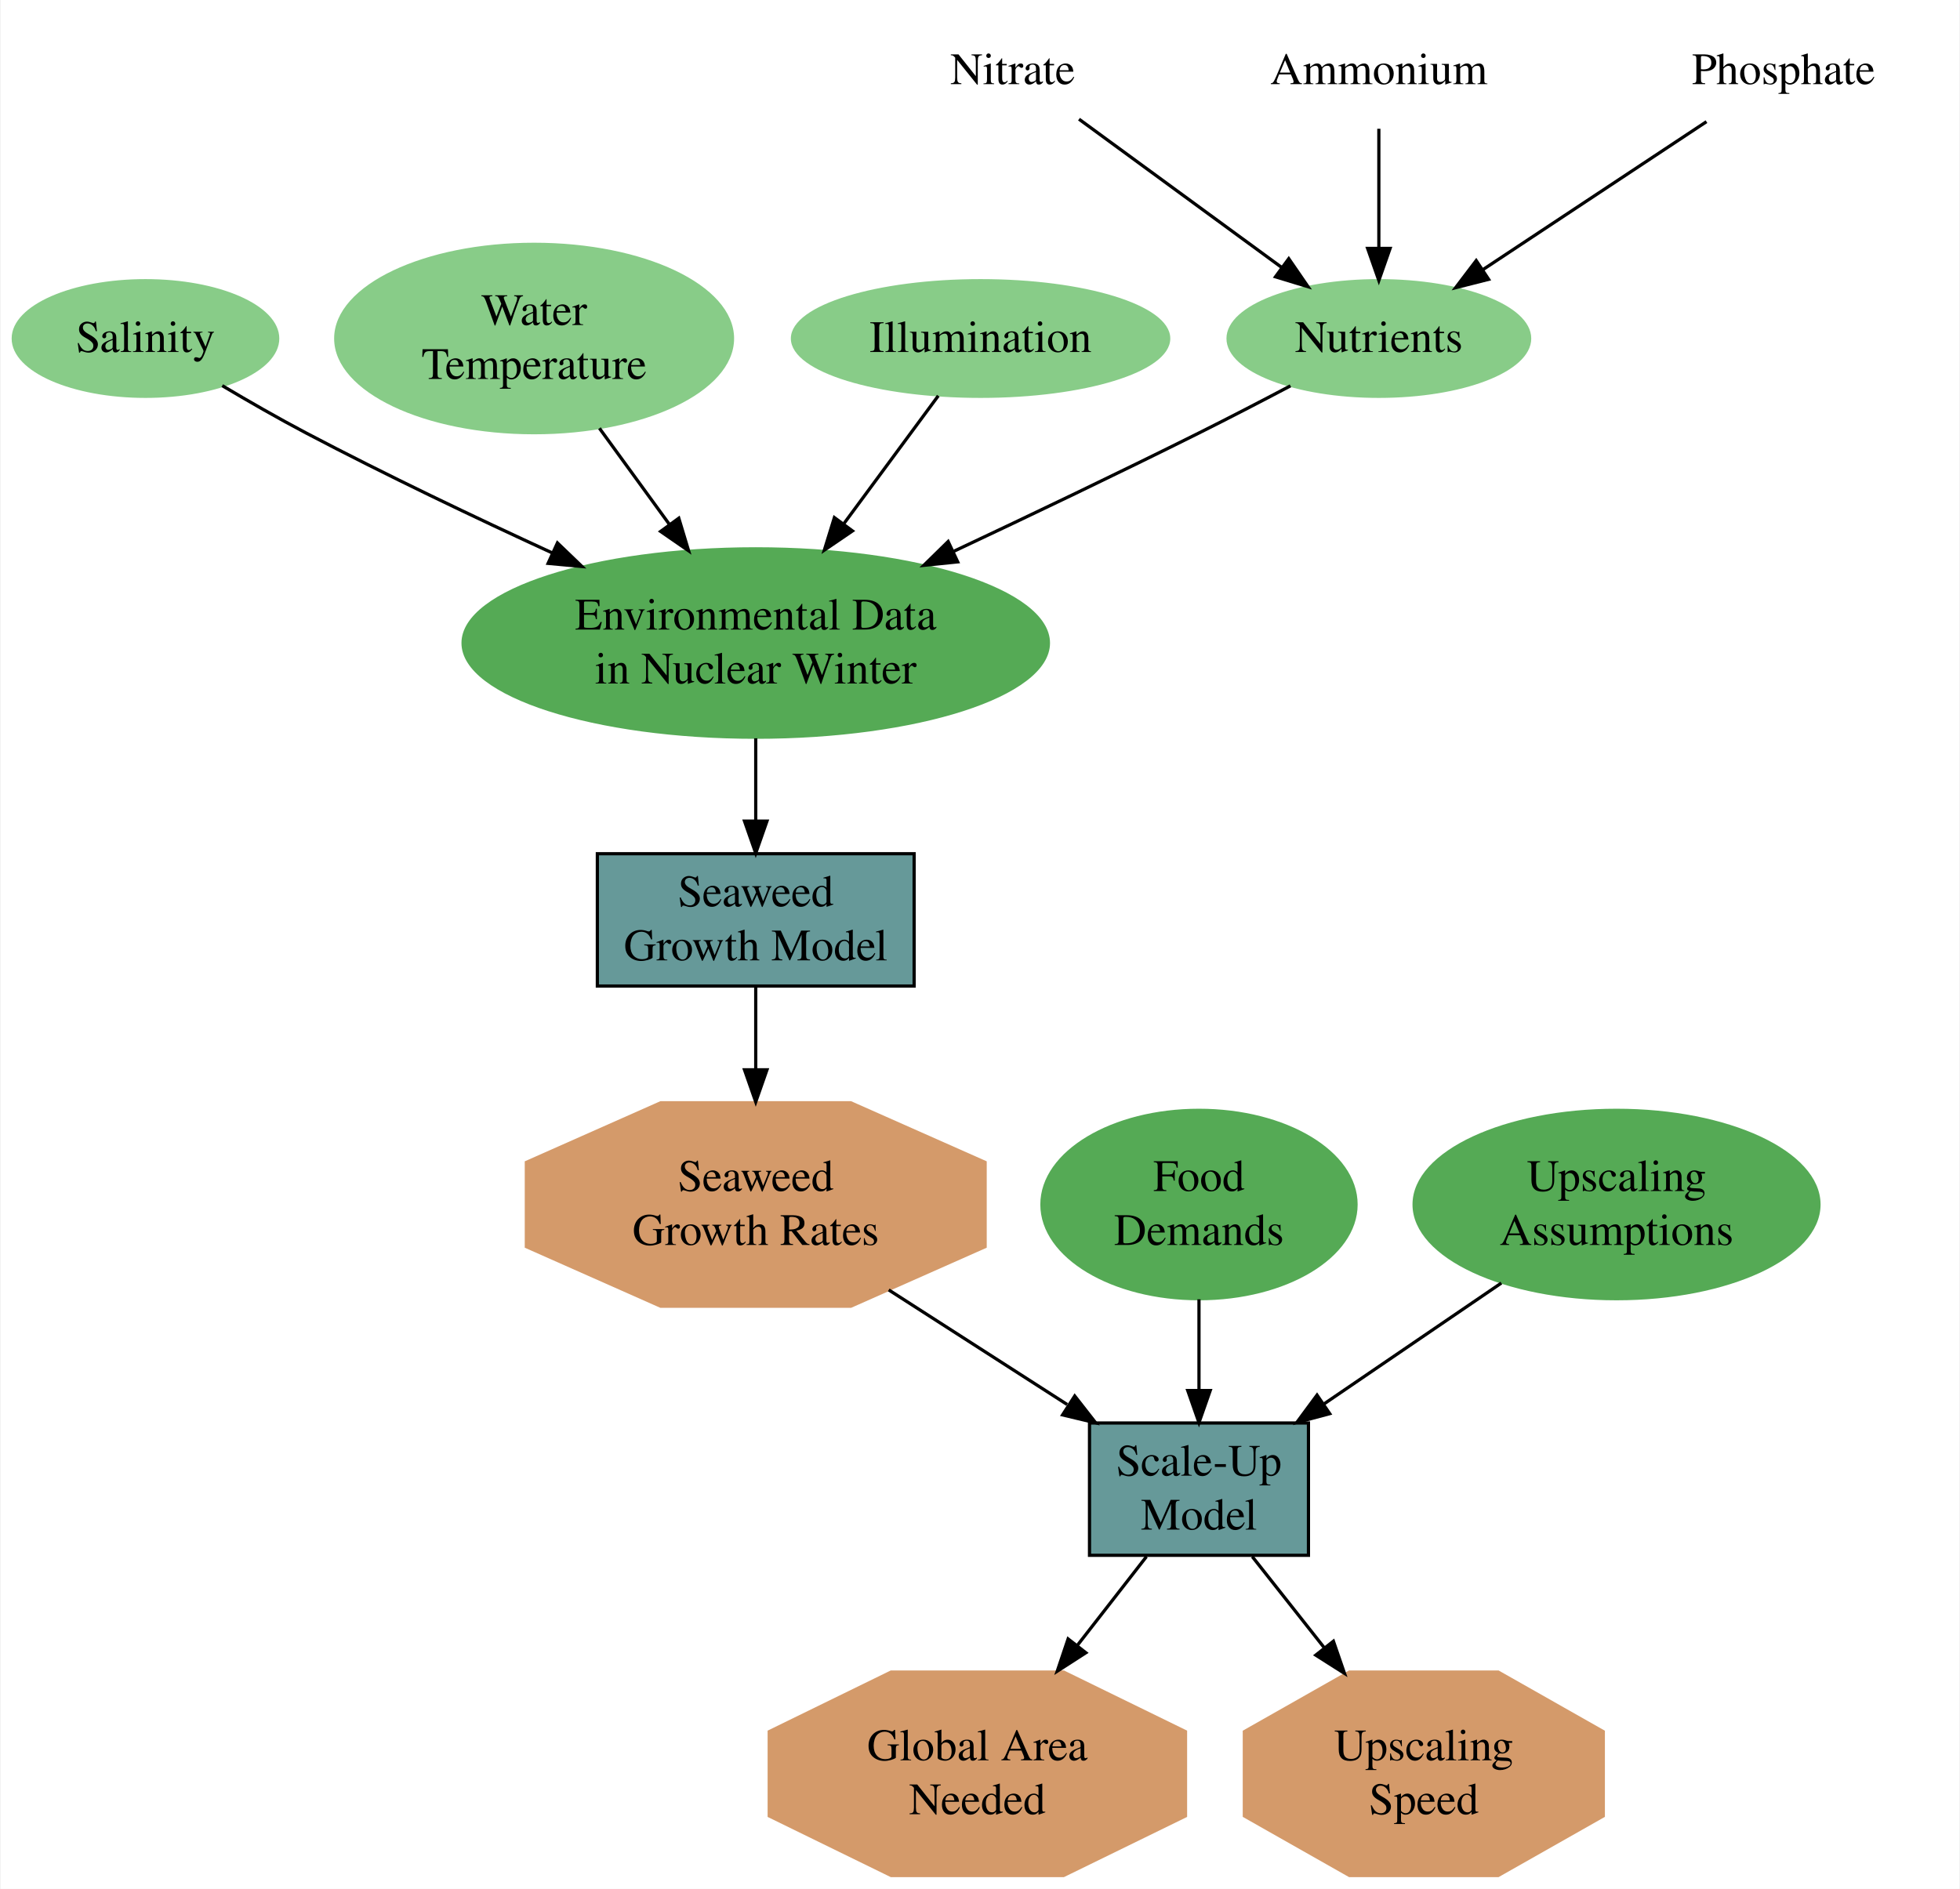
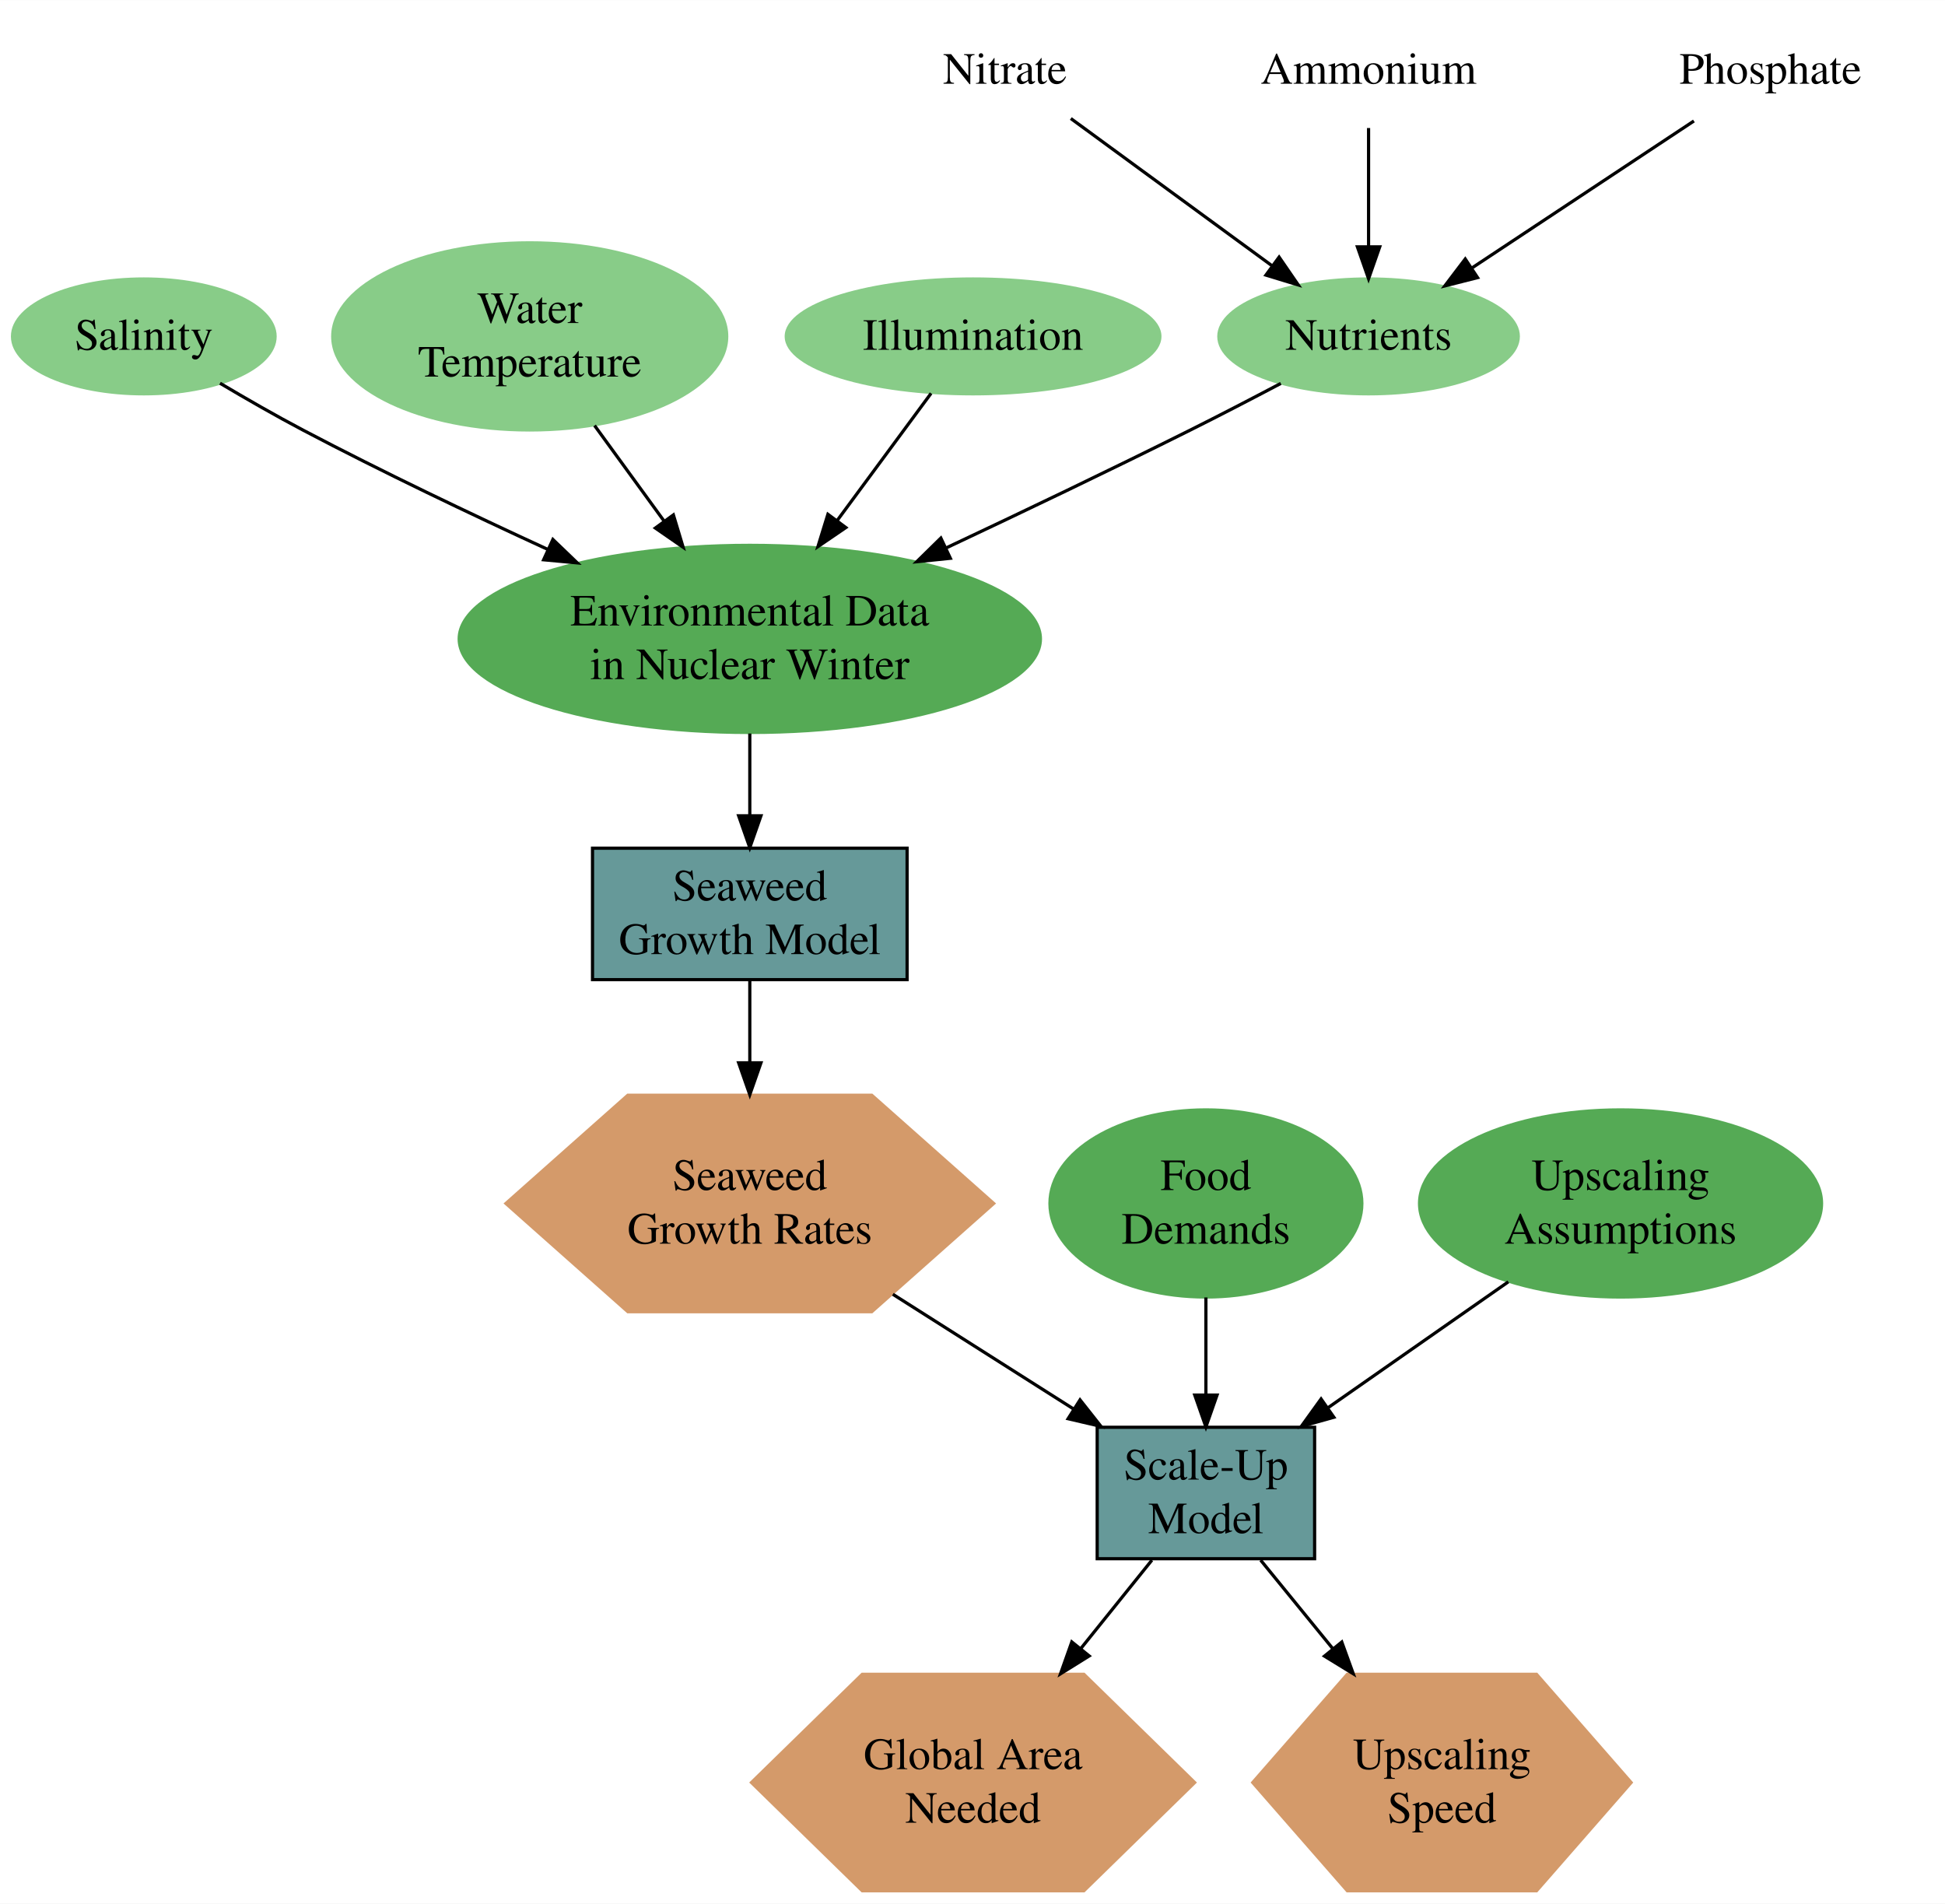
- <svg xmlns="http://www.w3.org/2000/svg" width="610pt" height="588pt" viewBox="0.00 0.00 609.81 588.22">
-   <g id="graph0" class="graph" transform="scale(1 1) rotate(0) translate(4 584.2196)">
-     <polygon fill="#ffffff" stroke="transparent" points="-4,4 -4,-584.22 605.814,-584.22 605.814,4 -4,4" />
+ <svg xmlns="http://www.w3.org/2000/svg" width="610pt" height="597pt" viewBox="0.00 0.00 609.81 596.73">
+   <g id="graph0" class="graph" transform="scale(1 1) rotate(0) translate(4 592.7276)">
+     <polygon fill="#ffffff" stroke="transparent" points="-4,4 -4,-592.728 605.814,-592.728 605.814,4 -4,4" />
    <g id="node1" class="node">
-       <ellipse fill="#88cc88" stroke="#88cc88" cx="41.083" cy="-478.804" rx="41.166" ry="18" />
-       <text text-anchor="middle" x="41.083" y="-474.604" font-family="Times,serif" font-size="14.00" fill="#000000">Salinity</text>
+       <ellipse fill="#88cc88" stroke="#88cc88" cx="41.083" cy="-487.312" rx="41.166" ry="18" />
+       <text text-anchor="middle" x="41.083" y="-483.112" font-family="Times,serif" font-size="14.00" fill="#000000">Salinity</text>
    </g>
    <g id="node8" class="node">
-       <ellipse fill="#55aa55" stroke="#55aa55" cx="231.083" cy="-383.973" rx="91.12" ry="29.331" />
-       <text text-anchor="middle" x="231.083" y="-388.173" font-family="Times,serif" font-size="14.00" fill="#000000">Environmental Data</text>
-       <text text-anchor="middle" x="231.083" y="-371.373" font-family="Times,serif" font-size="14.00" fill="#000000">in Nuclear Winter</text>
+       <ellipse fill="#55aa55" stroke="#55aa55" cx="231.083" cy="-392.481" rx="91.12" ry="29.331" />
+       <text text-anchor="middle" x="231.083" y="-396.681" font-family="Times,serif" font-size="14.00" fill="#000000">Environmental Data</text>
+       <text text-anchor="middle" x="231.083" y="-379.881" font-family="Times,serif" font-size="14.00" fill="#000000">in Nuclear Winter</text>
    </g>
    <g id="edge7" class="edge">
-       <path fill="none" stroke="#000000" d="M64.983,-464.123C73.166,-459.263 82.438,-453.938 91.083,-449.388 115.819,-436.371 143.61,-423.114 167.872,-411.968" />
-       <polygon fill="#000000" stroke="#000000" points="169.343,-415.144 176.984,-407.805 166.434,-408.777 169.343,-415.144" />
+       <path fill="none" stroke="#000000" d="M64.983,-472.631C73.166,-467.771 82.438,-462.446 91.083,-457.896 115.819,-444.879 143.61,-431.622 167.872,-420.476" />
+       <polygon fill="#000000" stroke="#000000" points="169.343,-423.652 176.984,-416.313 166.434,-417.285 169.343,-423.652" />
    </g>
    <g id="node2" class="node">
-       <ellipse fill="#88cc88" stroke="#88cc88" cx="162.083" cy="-478.804" rx="61.763" ry="29.331" />
-       <text text-anchor="middle" x="162.083" y="-483.004" font-family="Times,serif" font-size="14.00" fill="#000000">Water</text>
-       <text text-anchor="middle" x="162.083" y="-466.204" font-family="Times,serif" font-size="14.00" fill="#000000">Temperature</text>
+       <ellipse fill="#88cc88" stroke="#88cc88" cx="162.083" cy="-487.312" rx="61.763" ry="29.331" />
+       <text text-anchor="middle" x="162.083" y="-491.512" font-family="Times,serif" font-size="14.00" fill="#000000">Water</text>
+       <text text-anchor="middle" x="162.083" y="-474.712" font-family="Times,serif" font-size="14.00" fill="#000000">Temperature</text>
    </g>
    <g id="edge6" class="edge">
-       <path fill="none" stroke="#000000" d="M182.412,-450.864C189.245,-441.474 196.975,-430.85 204.23,-420.879" />
-       <polygon fill="#000000" stroke="#000000" points="207.129,-422.844 210.182,-412.699 201.468,-418.726 207.129,-422.844" />
+       <path fill="none" stroke="#000000" d="M182.412,-459.372C189.245,-449.982 196.975,-439.358 204.23,-429.387" />
+       <polygon fill="#000000" stroke="#000000" points="207.129,-431.352 210.182,-421.207 201.468,-427.233 207.129,-431.352" />
    </g>
    <g id="node3" class="node">
-       <ellipse fill="#88cc88" stroke="#88cc88" cx="301.083" cy="-478.804" rx="58.566" ry="18" />
-       <text text-anchor="middle" x="301.083" y="-474.604" font-family="Times,serif" font-size="14.00" fill="#000000">Illumination</text>
+       <ellipse fill="#88cc88" stroke="#88cc88" cx="301.083" cy="-487.312" rx="58.566" ry="18" />
+       <text text-anchor="middle" x="301.083" y="-483.112" font-family="Times,serif" font-size="14.00" fill="#000000">Illumination</text>
    </g>
    <g id="edge5" class="edge">
-       <path fill="none" stroke="#000000" d="M287.917,-460.967C279.652,-449.77 268.683,-434.91 258.586,-421.232" />
-       <polygon fill="#000000" stroke="#000000" points="261.2,-418.879 252.445,-412.912 255.568,-423.036 261.2,-418.879" />
+       <path fill="none" stroke="#000000" d="M287.917,-469.475C279.652,-458.278 268.683,-443.418 258.586,-429.74" />
+       <polygon fill="#000000" stroke="#000000" points="261.2,-427.387 252.445,-421.42 255.568,-431.544 261.2,-427.387" />
    </g>
    <g id="node4" class="node">
-       <ellipse fill="#88cc88" stroke="#88cc88" cx="425.083" cy="-478.804" rx="46.946" ry="18" />
-       <text text-anchor="middle" x="425.083" y="-474.604" font-family="Times,serif" font-size="14.00" fill="#000000">Nutrients</text>
+       <ellipse fill="#88cc88" stroke="#88cc88" cx="425.083" cy="-487.312" rx="46.946" ry="18" />
+       <text text-anchor="middle" x="425.083" y="-483.112" font-family="Times,serif" font-size="14.00" fill="#000000">Nutrients</text>
    </g>
    <g id="edge4" class="edge">
-       <path fill="none" stroke="#000000" d="M397.57,-464.065C388.535,-459.302 378.417,-454.05 369.083,-449.388 344.268,-436.996 316.69,-423.808 292.75,-412.544" />
-       <polygon fill="#000000" stroke="#000000" points="293.963,-409.247 283.424,-408.166 290.989,-415.584 293.963,-409.247" />
+       <path fill="none" stroke="#000000" d="M397.57,-472.573C388.535,-467.81 378.417,-462.557 369.083,-457.896 344.268,-445.504 316.69,-432.316 292.75,-421.052" />
+       <polygon fill="#000000" stroke="#000000" points="293.963,-417.755 283.424,-416.675 290.989,-424.092 293.963,-417.755" />
    </g>
    <g id="node5" class="node">
-       <ellipse fill="#ffffff" stroke="#ffffff" cx="311.083" cy="-562.22" rx="37.695" ry="18" />
-       <text text-anchor="middle" x="311.083" y="-558.02" font-family="Times,serif" font-size="14.00" fill="#000000">Nitrate</text>
+       <ellipse fill="#ffffff" stroke="#ffffff" cx="311.083" cy="-570.728" rx="37.695" ry="18" />
+       <text text-anchor="middle" x="311.083" y="-566.528" font-family="Times,serif" font-size="14.00" fill="#000000">Nitrate</text>
    </g>
    <g id="edge1" class="edge">
-       <path fill="none" stroke="#000000" d="M331.728,-547.114C349.357,-534.214 374.948,-515.489 394.88,-500.904" />
-       <polygon fill="#000000" stroke="#000000" points="397.033,-503.666 403.036,-494.936 392.899,-498.017 397.033,-503.666" />
+       <path fill="none" stroke="#000000" d="M331.728,-555.622C349.357,-542.722 374.948,-523.996 394.88,-509.412" />
+       <polygon fill="#000000" stroke="#000000" points="397.033,-512.174 403.036,-503.444 392.899,-506.525 397.033,-512.174" />
    </g>
    <g id="node6" class="node">
-       <ellipse fill="#ffffff" stroke="#ffffff" cx="425.083" cy="-562.22" rx="57.928" ry="18" />
-       <text text-anchor="middle" x="425.083" y="-558.02" font-family="Times,serif" font-size="14.00" fill="#000000">Ammonium</text>
+       <ellipse fill="#ffffff" stroke="#ffffff" cx="425.083" cy="-570.728" rx="57.928" ry="18" />
+       <text text-anchor="middle" x="425.083" y="-566.528" font-family="Times,serif" font-size="14.00" fill="#000000">Ammonium</text>
    </g>
    <g id="edge2" class="edge">
-       <path fill="none" stroke="#000000" d="M425.083,-544.12C425.083,-533.298 425.083,-519.315 425.083,-507.065" />
-       <polygon fill="#000000" stroke="#000000" points="428.583,-506.869 425.083,-496.869 421.583,-506.869 428.583,-506.869" />
+       <path fill="none" stroke="#000000" d="M425.083,-552.628C425.083,-541.806 425.083,-527.823 425.083,-515.573" />
+       <polygon fill="#000000" stroke="#000000" points="428.583,-515.377 425.083,-505.377 421.583,-515.377 428.583,-515.377" />
    </g>
    <g id="node7" class="node">
-       <ellipse fill="#ffffff" stroke="#ffffff" cx="551.083" cy="-562.22" rx="50.964" ry="18" />
-       <text text-anchor="middle" x="551.083" y="-558.02" font-family="Times,serif" font-size="14.00" fill="#000000">Phosphate</text>
+       <ellipse fill="#ffffff" stroke="#ffffff" cx="551.083" cy="-570.728" rx="50.964" ry="18" />
+       <text text-anchor="middle" x="551.083" y="-566.528" font-family="Times,serif" font-size="14.00" fill="#000000">Phosphate</text>
    </g>
    <g id="edge3" class="edge">
-       <path fill="none" stroke="#000000" d="M527.087,-546.333C507.382,-533.288 479.283,-514.686 457.565,-500.308" />
-       <polygon fill="#000000" stroke="#000000" points="459.26,-497.233 448.99,-494.631 455.396,-503.07 459.26,-497.233" />
+       <path fill="none" stroke="#000000" d="M527.087,-554.841C507.382,-541.796 479.283,-523.194 457.565,-508.816" />
+       <polygon fill="#000000" stroke="#000000" points="459.26,-505.741 448.99,-503.139 455.396,-511.578 459.26,-505.741" />
    </g>
    <g id="node9" class="node">
-       <polygon fill="#669999" stroke="#000000" points="280.397,-318.359 181.769,-318.359 181.769,-277.155 280.397,-277.155 280.397,-318.359" />
-       <text text-anchor="middle" x="231.083" y="-301.957" font-family="Times,serif" font-size="14.00" fill="#000000">Seaweed</text>
-       <text text-anchor="middle" x="231.083" y="-285.157" font-family="Times,serif" font-size="14.00" fill="#000000">Growth Model</text>
+       <polygon fill="#669999" stroke="#000000" points="280.397,-326.867 181.769,-326.867 181.769,-285.663 280.397,-285.663 280.397,-326.867" />
+       <text text-anchor="middle" x="231.083" y="-310.465" font-family="Times,serif" font-size="14.00" fill="#000000">Seaweed</text>
+       <text text-anchor="middle" x="231.083" y="-293.665" font-family="Times,serif" font-size="14.00" fill="#000000">Growth Model</text>
    </g>
    <g id="edge8" class="edge">
-       <path fill="none" stroke="#000000" d="M231.083,-354.302C231.083,-346.014 231.083,-336.99 231.083,-328.633" />
-       <polygon fill="#000000" stroke="#000000" points="234.583,-328.512 231.083,-318.512 227.583,-328.512 234.583,-328.512" />
+       <path fill="none" stroke="#000000" d="M231.083,-362.81C231.083,-354.522 231.083,-345.497 231.083,-337.141" />
+       <polygon fill="#000000" stroke="#000000" points="234.583,-337.02 231.083,-327.02 227.583,-337.02 234.583,-337.02" />
    </g>
    <g id="node10" class="node">
-       <polygon fill="#d49a6a" stroke="#d49a6a" points="302.501,-195.996 302.501,-222.24 260.665,-240.797 201.501,-240.797 159.666,-222.24 159.666,-195.996 201.501,-177.439 260.665,-177.439 302.501,-195.996" />
-       <text text-anchor="middle" x="231.083" y="-213.318" font-family="Times,serif" font-size="14.00" fill="#000000">Seaweed</text>
-       <text text-anchor="middle" x="231.083" y="-196.518" font-family="Times,serif" font-size="14.00" fill="#000000">Growth Rates</text>
+       <polygon fill="#d49a6a" stroke="#d49a6a" points="307.549,-215.499 269.316,-249.431 192.85,-249.431 154.617,-215.499 192.85,-181.566 269.316,-181.566 307.549,-215.499" />
+       <text text-anchor="middle" x="231.083" y="-219.699" font-family="Times,serif" font-size="14.00" fill="#000000">Seaweed</text>
+       <text text-anchor="middle" x="231.083" y="-202.899" font-family="Times,serif" font-size="14.00" fill="#000000">Growth Rates</text>
    </g>
    <g id="edge9" class="edge">
-       <path fill="none" stroke="#000000" d="M231.083,-276.751C231.083,-269.097 231.083,-260.147 231.083,-251.309" />
-       <polygon fill="#000000" stroke="#000000" points="234.583,-251.072 231.083,-241.072 227.583,-251.072 234.583,-251.072" />
+       <path fill="none" stroke="#000000" d="M231.083,-285.213C231.083,-277.61 231.083,-268.713 231.083,-259.867" />
+       <polygon fill="#000000" stroke="#000000" points="234.583,-259.587 231.083,-249.587 227.583,-259.587 234.583,-259.587" />
    </g>
    <g id="node11" class="node">
-       <polygon fill="#669999" stroke="#000000" points="403.167,-141.08 334.999,-141.08 334.999,-99.877 403.167,-99.877 403.167,-141.08" />
-       <text text-anchor="middle" x="369.083" y="-124.678" font-family="Times,serif" font-size="14.00" fill="#000000">Scale-Up</text>
-       <text text-anchor="middle" x="369.083" y="-107.879" font-family="Times,serif" font-size="14.00" fill="#000000">Model</text>
+       <polygon fill="#669999" stroke="#000000" points="408.167,-145.334 339.999,-145.334 339.999,-104.131 408.167,-104.131 408.167,-145.334" />
+       <text text-anchor="middle" x="374.083" y="-128.933" font-family="Times,serif" font-size="14.00" fill="#000000">Scale-Up</text>
+       <text text-anchor="middle" x="374.083" y="-112.132" font-family="Times,serif" font-size="14.00" fill="#000000">Model</text>
    </g>
    <g id="edge10" class="edge">
-       <path fill="none" stroke="#000000" d="M272.488,-182.523C290.066,-171.233 310.504,-158.105 328.042,-146.84" />
-       <polygon fill="#000000" stroke="#000000" points="330.396,-149.487 336.919,-141.138 326.613,-143.598 330.396,-149.487" />
+       <path fill="none" stroke="#000000" d="M275.937,-187.029C294.098,-175.502 314.935,-162.276 332.724,-150.984" />
+       <polygon fill="#000000" stroke="#000000" points="334.62,-153.926 341.188,-145.612 330.869,-148.016 334.62,-153.926" />
    </g>
    <g id="node14" class="node">
-       <polygon fill="#d49a6a" stroke="#d49a6a" points="364.888,-18.717 364.888,-44.961 326.926,-63.519 273.24,-63.519 235.279,-44.961 235.279,-18.717 273.24,-.16 326.926,-.16 364.888,-18.717" />
-       <text text-anchor="middle" x="300.083" y="-36.039" font-family="Times,serif" font-size="14.00" fill="#000000">Global Area</text>
-       <text text-anchor="middle" x="300.083" y="-19.239" font-family="Times,serif" font-size="14.00" fill="#000000">Needed</text>
+       <polygon fill="#d49a6a" stroke="#d49a6a" points="370.56,-33.966 335.822,-67.899 266.345,-67.899 231.606,-33.966 266.345,-.034 335.822,-.034 370.56,-33.966" />
+       <text text-anchor="middle" x="301.083" y="-38.166" font-family="Times,serif" font-size="14.00" fill="#000000">Global Area</text>
+       <text text-anchor="middle" x="301.083" y="-21.366" font-family="Times,serif" font-size="14.00" fill="#000000">Needed</text>
    </g>
    <g id="edge13" class="edge">
-       <path fill="none" stroke="#000000" d="M352.731,-99.472C346.255,-91.153 338.587,-81.302 331.135,-71.729" />
-       <polygon fill="#000000" stroke="#000000" points="333.862,-69.534 324.957,-63.793 328.338,-73.834 333.862,-69.534" />
+       <path fill="none" stroke="#000000" d="M357.152,-103.681C350.505,-95.416 342.629,-85.623 334.913,-76.029" />
+       <polygon fill="#000000" stroke="#000000" points="337.494,-73.654 328.499,-68.055 332.039,-78.041 337.494,-73.654" />
    </g>
    <g id="node15" class="node">
-       <polygon fill="#d49a6a" stroke="#d49a6a" points="494.962,-18.717 494.962,-44.961 462.229,-63.519 415.937,-63.519 383.204,-44.961 383.204,-18.717 415.937,-.16 462.229,-.16 494.962,-18.717" />
-       <text text-anchor="middle" x="439.083" y="-36.039" font-family="Times,serif" font-size="14.00" fill="#000000">Upscaling</text>
-       <text text-anchor="middle" x="439.083" y="-19.239" font-family="Times,serif" font-size="14.00" fill="#000000">Speed</text>
+       <polygon fill="#d49a6a" stroke="#d49a6a" points="507.402,-33.966 477.743,-67.899 418.423,-67.899 388.764,-33.966 418.423,-.034 477.743,-.034 507.402,-33.966" />
+       <text text-anchor="middle" x="448.083" y="-38.166" font-family="Times,serif" font-size="14.00" fill="#000000">Upscaling</text>
+       <text text-anchor="middle" x="448.083" y="-21.366" font-family="Times,serif" font-size="14.00" fill="#000000">Speed</text>
    </g>
    <g id="edge14" class="edge">
-       <path fill="none" stroke="#000000" d="M385.672,-99.472C392.368,-90.993 400.321,-80.922 408.017,-71.177" />
-       <polygon fill="#000000" stroke="#000000" points="410.938,-73.127 414.388,-63.11 405.444,-68.788 410.938,-73.127" />
+       <path fill="none" stroke="#000000" d="M391.246,-103.681C397.984,-95.416 405.968,-85.623 413.79,-76.029" />
+       <polygon fill="#000000" stroke="#000000" points="416.685,-78.017 420.291,-68.055 411.26,-73.594 416.685,-78.017" />
    </g>
    <g id="node12" class="node">
-       <ellipse fill="#55aa55" stroke="#55aa55" cx="369.083" cy="-209.118" rx="48.899" ry="29.331" />
-       <text text-anchor="middle" x="369.083" y="-213.318" font-family="Times,serif" font-size="14.00" fill="#000000">Food</text>
-       <text text-anchor="middle" x="369.083" y="-196.518" font-family="Times,serif" font-size="14.00" fill="#000000">Demands</text>
+       <ellipse fill="#55aa55" stroke="#55aa55" cx="374.083" cy="-215.499" rx="48.899" ry="29.331" />
+       <text text-anchor="middle" x="374.083" y="-219.699" font-family="Times,serif" font-size="14.00" fill="#000000">Food</text>
+       <text text-anchor="middle" x="374.083" y="-202.899" font-family="Times,serif" font-size="14.00" fill="#000000">Demands</text>
    </g>
    <g id="edge11" class="edge">
-       <path fill="none" stroke="#000000" d="M369.083,-179.602C369.083,-170.553 369.083,-160.573 369.083,-151.431" />
-       <polygon fill="#000000" stroke="#000000" points="372.583,-151.189 369.083,-141.189 365.583,-151.189 372.583,-151.189" />
+       <path fill="none" stroke="#000000" d="M374.083,-186.03C374.083,-176.298 374.083,-165.448 374.083,-155.614" />
+       <polygon fill="#000000" stroke="#000000" points="377.583,-155.442 374.083,-145.442 370.583,-155.442 377.583,-155.442" />
    </g>
    <g id="node13" class="node">
-       <ellipse fill="#55aa55" stroke="#55aa55" cx="499.083" cy="-209.118" rx="63.024" ry="29.331" />
-       <text text-anchor="middle" x="499.083" y="-213.318" font-family="Times,serif" font-size="14.00" fill="#000000">Upscaling</text>
-       <text text-anchor="middle" x="499.083" y="-196.518" font-family="Times,serif" font-size="14.00" fill="#000000">Assumptions</text>
+       <ellipse fill="#55aa55" stroke="#55aa55" cx="504.083" cy="-215.499" rx="63.024" ry="29.331" />
+       <text text-anchor="middle" x="504.083" y="-219.699" font-family="Times,serif" font-size="14.00" fill="#000000">Upscaling</text>
+       <text text-anchor="middle" x="504.083" y="-202.899" font-family="Times,serif" font-size="14.00" fill="#000000">Assumptions</text>
    </g>
    <g id="edge12" class="edge">
-       <path fill="none" stroke="#000000" d="M463.216,-184.662C446.036,-172.948 425.433,-158.9 407.887,-146.937" />
-       <polygon fill="#000000" stroke="#000000" points="409.782,-143.993 399.548,-141.251 405.839,-149.776 409.782,-143.993" />
+       <path fill="none" stroke="#000000" d="M468.903,-190.936C451.456,-178.754 430.348,-164.017 412.481,-151.542" />
+       <polygon fill="#000000" stroke="#000000" points="414.204,-148.476 404.001,-145.621 410.196,-154.216 414.204,-148.476" />
    </g>
  </g>
</svg>
